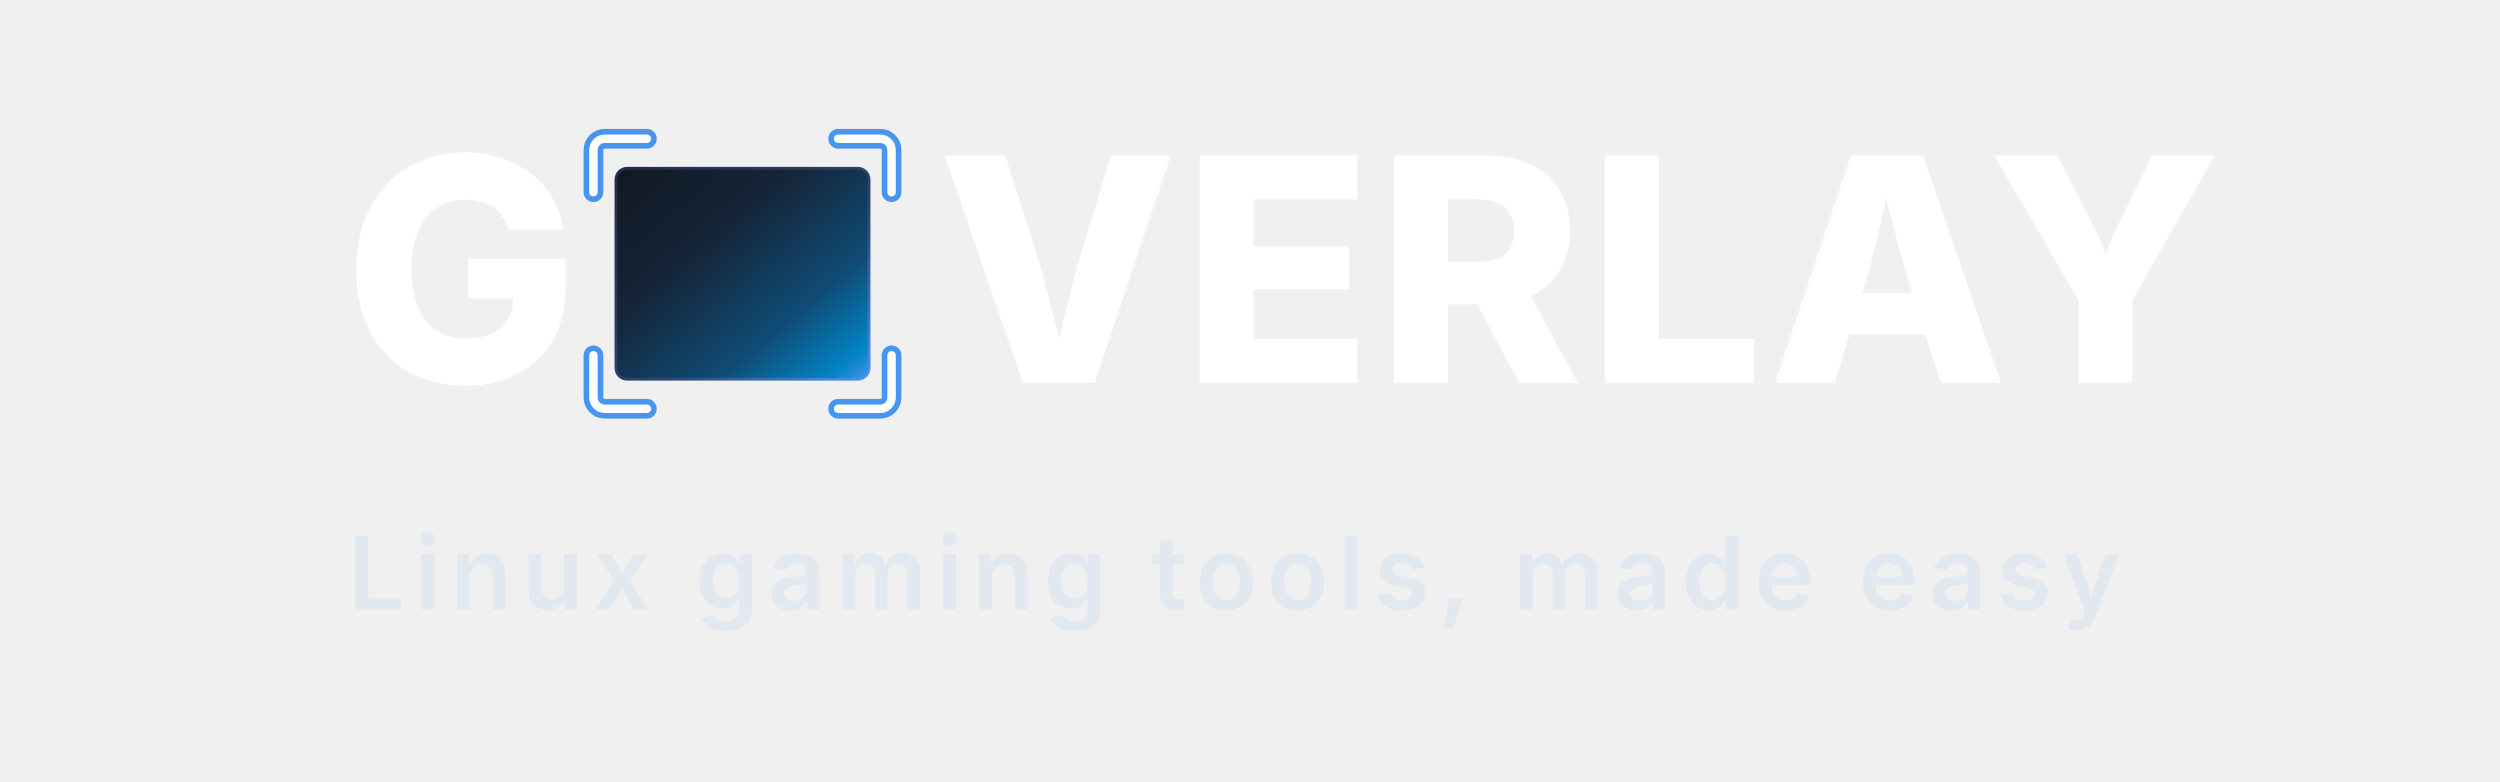
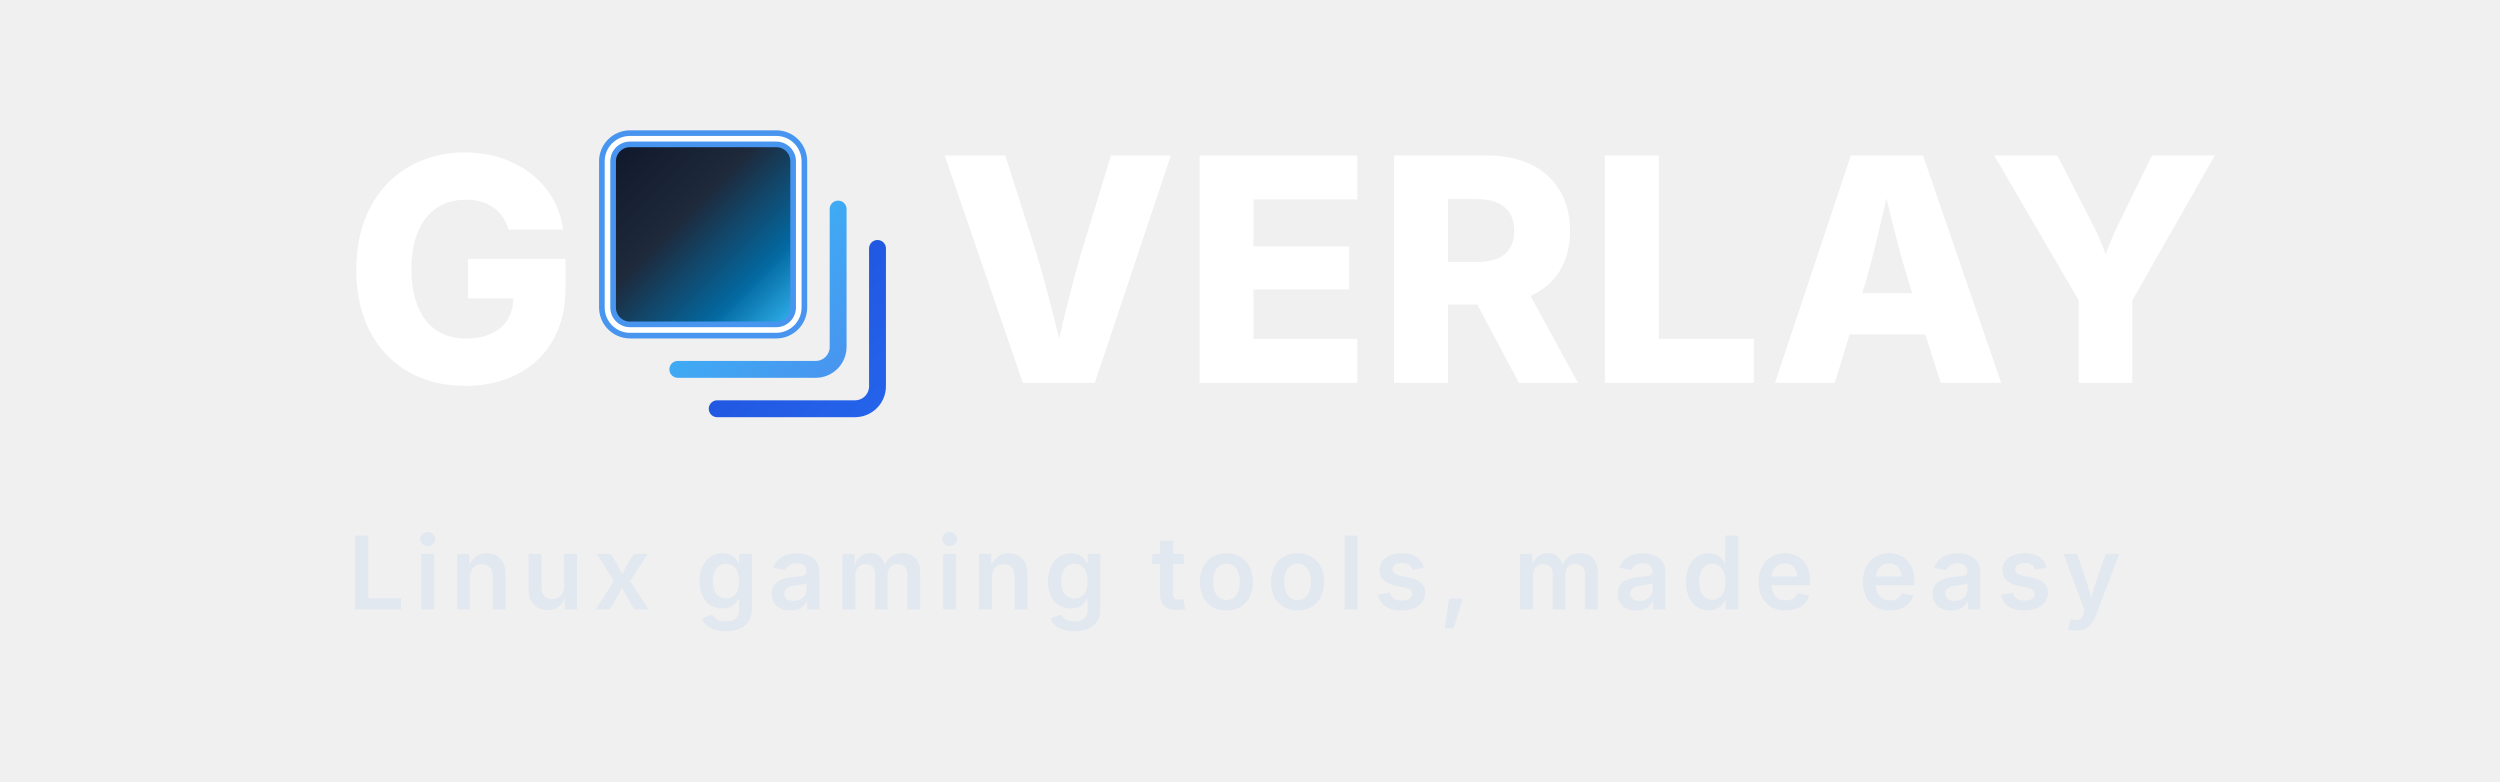
<svg xmlns="http://www.w3.org/2000/svg" viewBox="0 0 640 200" width="640" height="200">
  <defs>
    <linearGradient id="screenGrad" x1="0%" y1="0%" x2="100%" y2="100%">
-       <stop offset="0%" stop-color="#111822" />
-       <stop offset="35%" stop-color="#152438" />
-       <stop offset="70%" stop-color="#0F4C75" />
-       <stop offset="92%" stop-color="#0284C7" />
+       <stop offset="0%" stop-color="#0F172A" />
+       <stop offset="40%" stop-color="#1E293B" />
+       <stop offset="75%" stop-color="#0369A1" />
+       <stop offset="100%" stop-color="#38BDF8" />
+     </linearGradient>
+     <linearGradient id="layerGrad1" x1="0%" y1="0%" x2="100%" y2="100%">
+       <stop offset="0%" stop-color="#38BDF8" />
      <stop offset="100%" stop-color="#4895EF" />
    </linearGradient>
-     <linearGradient id="screenBorder" x1="0%" y1="0%" x2="100%" y2="100%">
-       <stop offset="0%" stop-color="#243048" />
-       <stop offset="60%" stop-color="#2D466E" />
-       <stop offset="100%" stop-color="#4895EF" />
+     <linearGradient id="layerGrad2" x1="0%" y1="0%" x2="100%" y2="100%">
+       <stop offset="0%" stop-color="#1D4ED8" />
+       <stop offset="100%" stop-color="#2563EB" />
    </linearGradient>
  </defs>
  <style>
    .logotext {
      font-family: 'Fira Sans', 'Inter', 'Noto Sans', 'Liberation Sans', sans-serif;
      font-weight: 800;
      font-size: 80px;
      fill: #FFFFFF;
      letter-spacing: 1px;
    }
    .tagline {
      font-family: 'Fira Sans', 'Inter', 'Noto Sans', 'Liberation Sans', sans-serif;
      font-weight: 600;
      font-size: 26px;
      fill: #E2E8F0;
      letter-spacing: 2.38px;
    }
  </style>
  <g transform="translate(80, 10)">
    <text x="8" y="88" class="logotext">G</text>
    <g transform="translate(64, 14) scale(0.180)">
-       <rect x="76" y="106" width="360" height="300" rx="16" ry="16" fill="url(#screenGrad)" stroke="url(#screenBorder)" stroke-width="4" />
-       <g stroke="#4895EF" stroke-width="28" stroke-linecap="round" stroke-linejoin="round" fill="none">
-         <path d="M 44 140 L 44 80 A 16 16 0 0 1 60 64 L 120 64" />
-         <path d="M 392 64 L 452 64 A 16 16 0 0 1 468 80 L 468 140" />
-         <path d="M 44 372 L 44 432 A 16 16 0 0 0 60 448 L 120 448" />
-         <path d="M 392 448 L 452 448 A 16 16 0 0 0 468 432 L 468 372" />
-       </g>
-       <g stroke="#FFFFFF" stroke-width="12" stroke-linecap="round" stroke-linejoin="round" fill="none">
-         <path d="M 44 140 L 44 80 A 16 16 0 0 1 60 64 L 120 64" />
-         <path d="M 392 64 L 452 64 A 16 16 0 0 1 468 80 L 468 140" />
-         <path d="M 44 372 L 44 432 A 16 16 0 0 0 60 448 L 120 448" />
-         <path d="M 392 448 L 452 448 A 16 16 0 0 0 468 432 L 468 372" />
-       </g>
+       <path d="M 220 448 L 416 448 A 32 32 0 0 0 448 416 L 448 220" stroke="url(#layerGrad2)" stroke-width="24" stroke-linecap="round" stroke-linejoin="round" fill="none" />
+       <path d="M 164 392 L 360 392 A 32 32 0 0 0 392 360 L 392 164" stroke="url(#layerGrad1)" stroke-width="24" stroke-linecap="round" stroke-linejoin="round" fill="none" />
+       <rect x="64" y="64" width="272" height="272" rx="32" ry="32" fill="url(#screenGrad)" stroke="#4895EF" stroke-width="24" />
+       <rect x="64" y="64" width="272" height="272" rx="32" ry="32" fill="none" stroke="#FFFFFF" stroke-width="8" />
    </g>
    <text x="160" y="88" class="logotext">VERLAY</text>
  </g>
  <text x="89" y="156" class="tagline">Linux gaming tools, made easy</text>
</svg>
